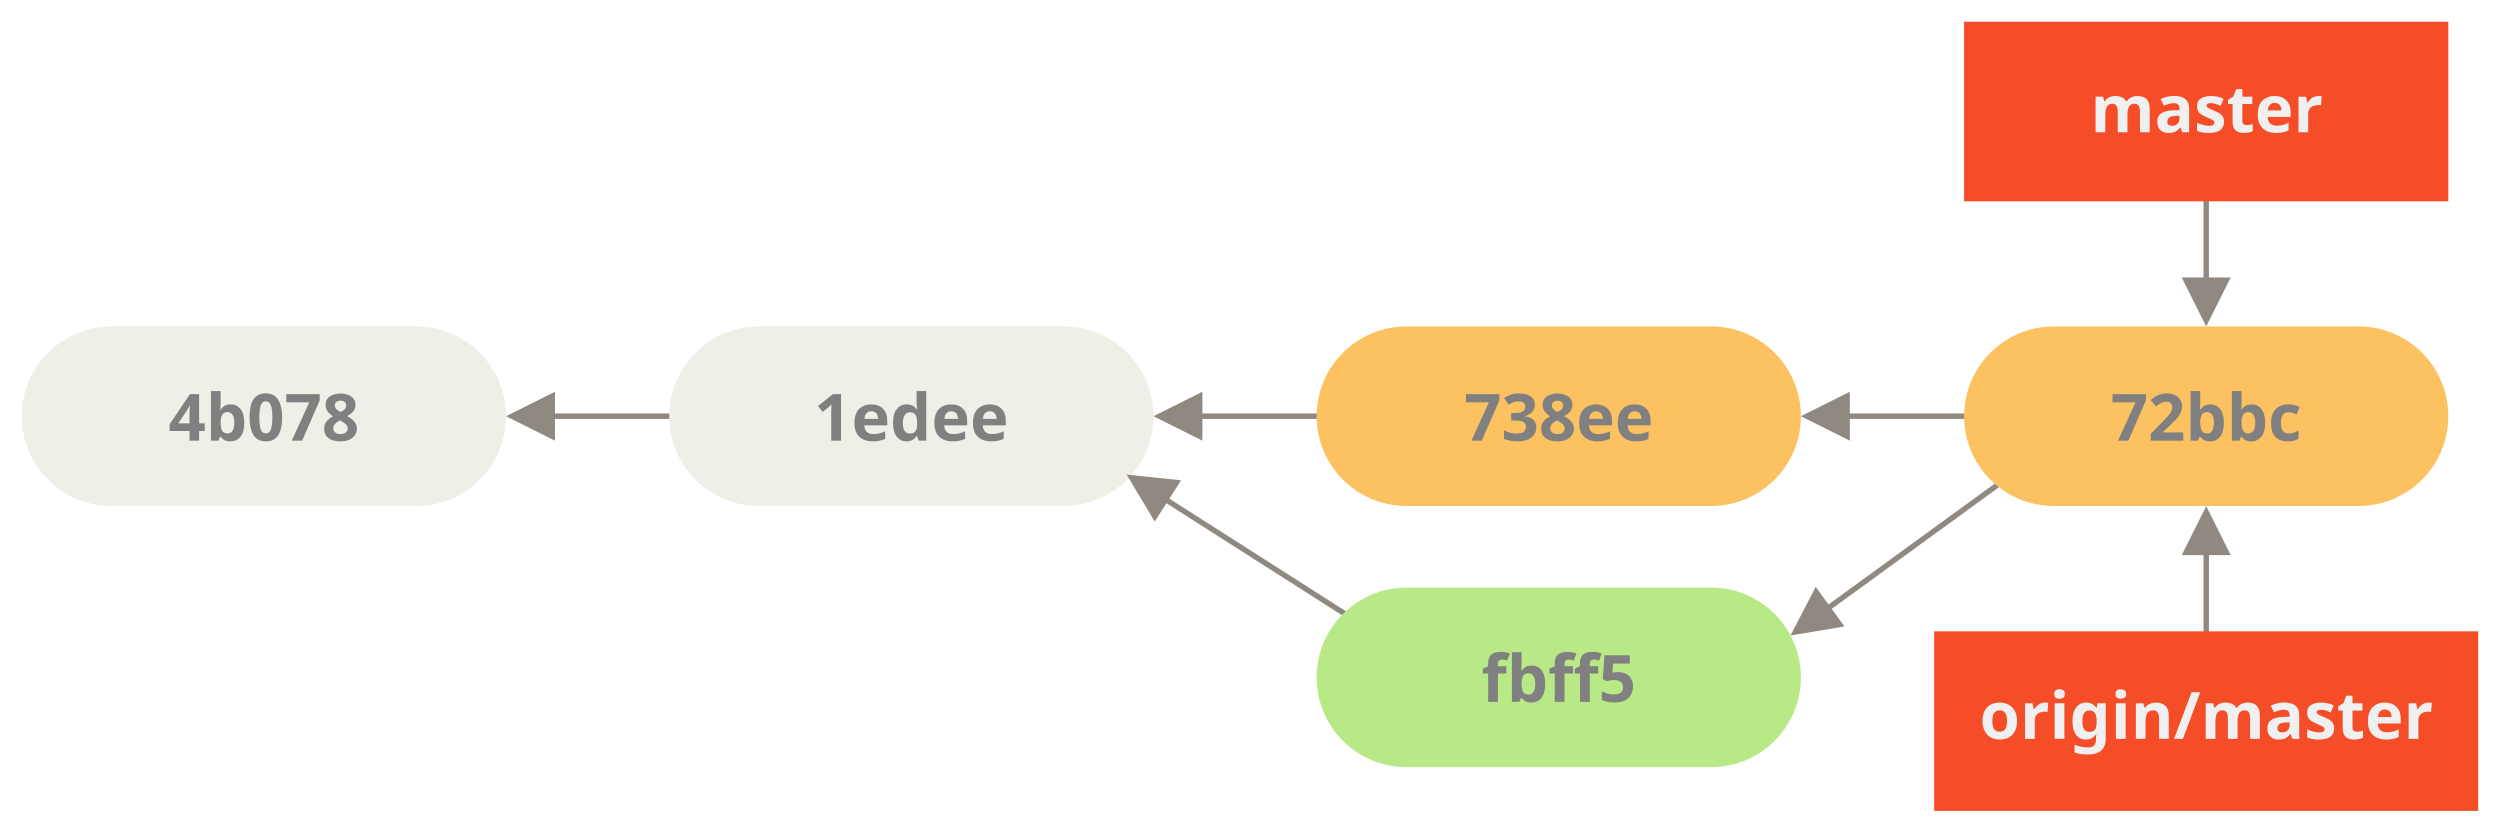
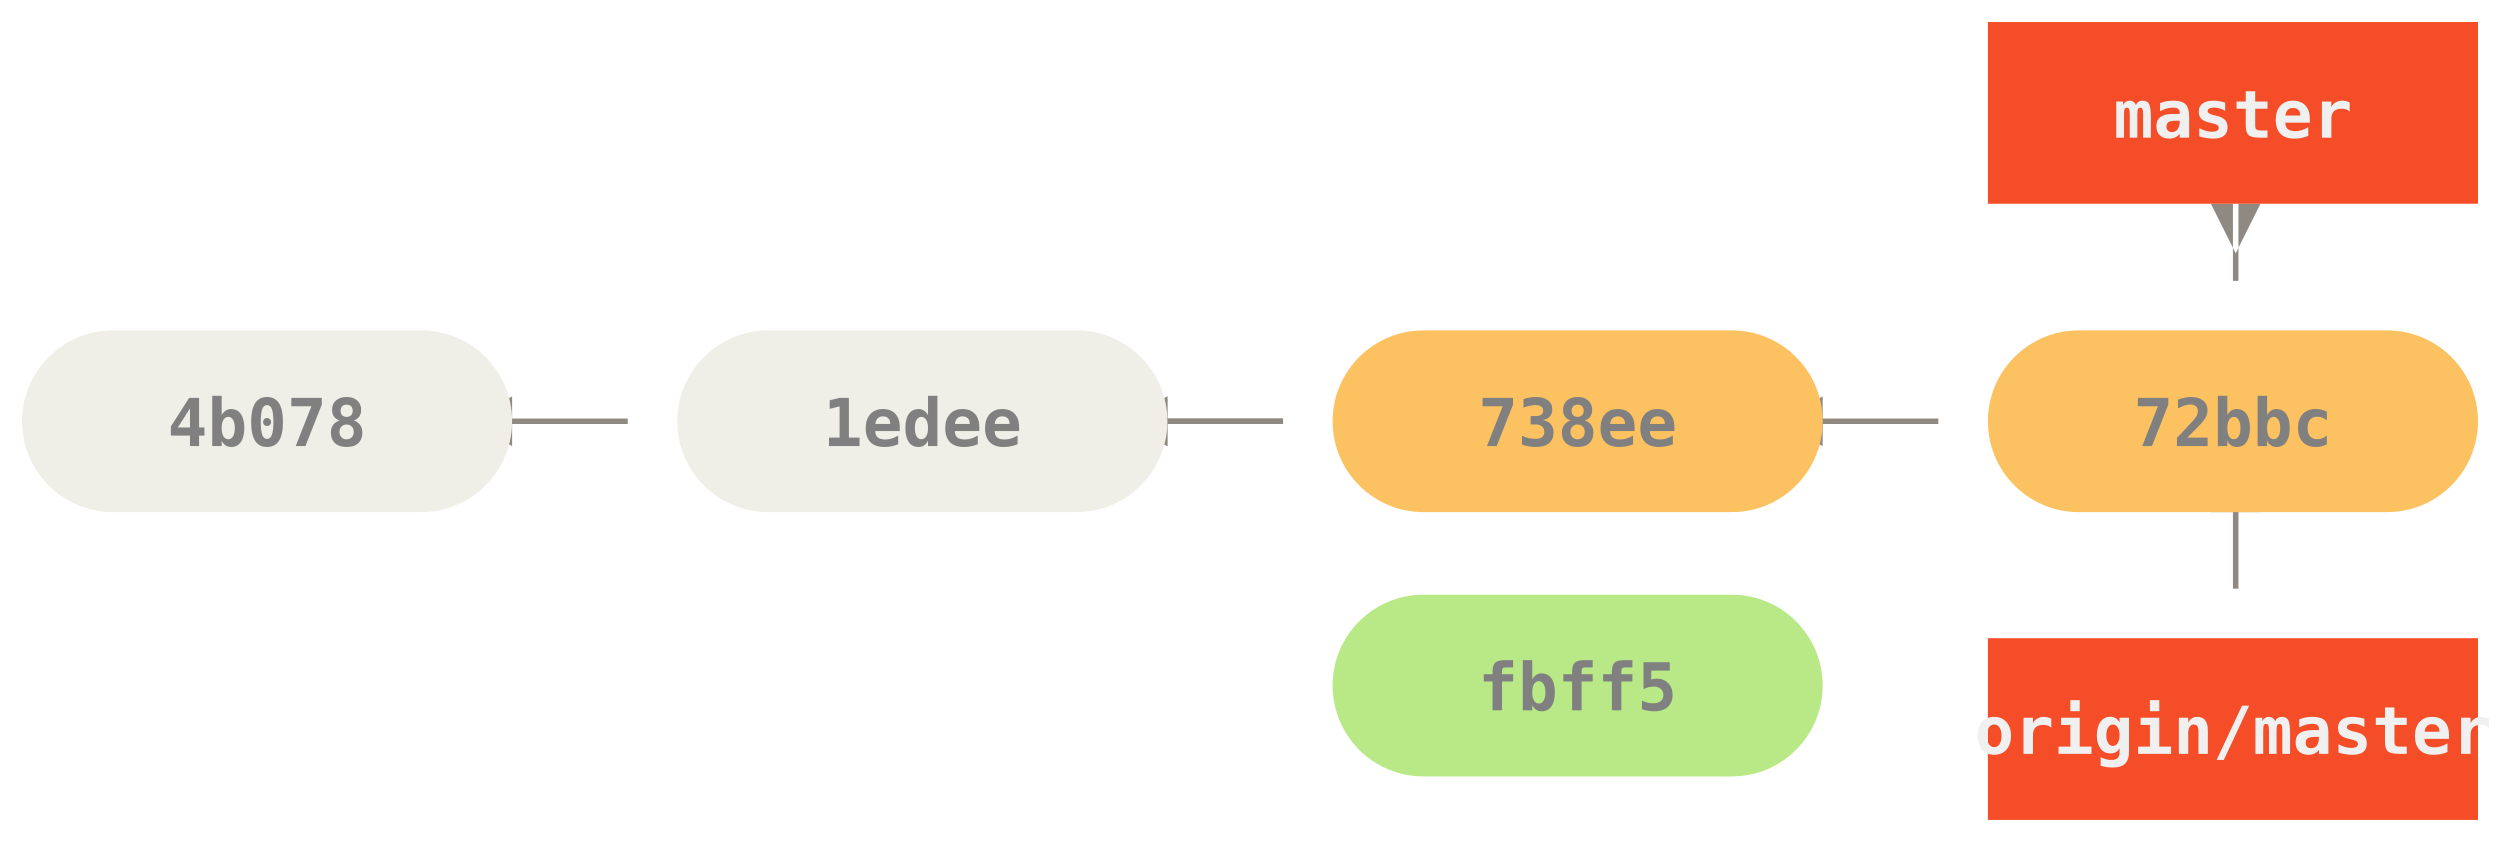
- <svg xmlns="http://www.w3.org/2000/svg" id="svg19288" version="1.1" viewBox="0 0 459.5 153.04">
-   <g id="g19484" transform="translate(-2,-7)">
-     <g id="brown" transform="translate(6,67)" style="fill-rule:evenodd;fill:none">
-       <rect id="Rectangle-1" width="89" height="33" rx="16.5" ry="16.5" style="fill-rule:evenodd;fill:#efefe7" />
-       <text id="C6" font-size="12px" font-weight="700" style="fill:#979797;font-family:'Source Code Pro';font-size:12px;font-weight:700;text-anchor:middle">
-         <tspan id="tspan19226" x="44.5" y="21" style="fill:gray">4b078</tspan>
-       </text>
-     </g>
-     <g id="Line-+-brown-2" transform="translate(95,67)" style="fill-rule:evenodd;fill:none">
-       <path id="Line" d="m9 16h45v1h-45v4l-9-4.5 9-4.5z" style="fill-rule:nonzero;fill:#8f8981" />
-       <g id="g19237" transform="translate(30)">
-         <rect id="rect19231" width="89" height="33" rx="16.5" ry="16.5" style="fill-rule:evenodd;fill:#efefe7" />
-         <text id="text19235" font-size="12px" font-weight="700" style="fill:#979797;font-family:'Source Code Pro';font-size:12px;font-weight:700;text-anchor:middle">
-           <tspan id="tspan19233" x="44.5" y="21" style="fill:gray">1edee</tspan>
-         </text>
-       </g>
-     </g>
-     <g id="Line-+-brown-3" transform="translate(214,67)" style="fill-rule:evenodd;fill:none">
-       <path id="path19240" d="m9 16h45v1h-45v4l-9-4.5 9-4.5z" style="fill-rule:nonzero;fill:#8f8981" />
-       <g id="john" transform="translate(30)">
-         <rect id="rect19242" width="89" height="33" rx="16.5" ry="16.5" style="fill-rule:evenodd;fill:#fcc161" />
-         <text id="C3'" font-size="12px" font-weight="700" style="fill:#979797;font-family:'Source Code Pro';font-size:12px;font-weight:700;text-anchor:middle">
-           <tspan id="tspan19244" x="44.5" y="21" style="fill:gray">738ee</tspan>
-         </text>
-       </g>
-     </g>
-     <g id="g19434">
-       <path id="Line-5" d="m342 83h45v1h-45v4l-9-4.5 9-4.5z" style="fill:#8f8981" />
-       <path id="Line-4" d="m338.08 118.1 48.53-35.295.588.809-48.53 35.295 2.353 3.235-9.925 1.654 4.632-8.933z" style="fill:#8f8981" />
-       <g id="g19257" transform="translate(363,67)" style="fill-rule:evenodd;fill:none">
-         <rect id="rect19251" width="89" height="33" rx="16.5" ry="16.5" style="fill-rule:evenodd;fill:#fcc161" />
-         <text id="text19255" font-size="12px" font-weight="700" style="fill:#979797;font-family:'Source Code Pro';font-size:12px;font-weight:700;text-anchor:middle">
-           <tspan id="tspan19253" x="44.5" y="21" style="fill:gray">72bbc</tspan>
-         </text>
-       </g>
-     </g>
-     <g id="g19441">
-       <path id="Line-3" d="m216.93 98.65 51.256 32.697-.538.843-51.256-32.697-2.151 3.372-5.167-8.634 10.008 1.047z" style="fill:#8f8981" />
-       <g id="jessica" transform="translate(244,115)" style="fill-rule:evenodd;fill:none">
-         <rect id="rect19260" width="89" height="33" rx="16.5" ry="16.5" style="fill-rule:evenodd;fill:#b8e986" />
-         <text id="text19264" font-size="12px" font-weight="700" style="fill:#979797;font-family:'Source Code Pro';font-size:12px;font-weight:700;text-anchor:middle">
-           <tspan id="tspan19262" x="44.5" y="21" style="fill:gray">fbff5</tspan>
-         </text>
-       </g>
-     </g>
-     <g id="g19426" transform="translate(-3.5563)">
-       <path id="Line-2" transform="translate(353.56 100.03)" d="m58 9v23h-1v-23h-4l4.5-9 4.5 9z" style="fill:#8f8981" />
-       <g id="g19395" transform="translate(4.0839 -.70976)">
-         <rect id="Rectangle-2" transform="matrix(.86207 0 0 .86842 356.97 123.75)" width="116" height="38" style="fill-rule:evenodd;fill:#f44d27" />
-         <text id="master" transform="translate(349,122)" font-size="12px" font-weight="700" style="fill-rule:evenodd;fill:#979797;font-family:'Source Code Pro';font-size:12px;font-weight:700;text-anchor:middle">
-           <tspan id="tspan19269" x="58" y="21.515" style="fill:#f0f0f0">origin/master</tspan>
-         </text>
-       </g>
-     </g>
-     <g id="g19388">
-       <path id="path19276" transform="translate(350,6)" d="m57 52v-43h1v43h4l-4.5 9-4.5-9z" style="fill:#8f8981" />
-       <g id="g19381">
-         <rect id="rect19278" transform="matrix(.76724 0 0 .86842 363 11)" width="116" height="38" style="fill-rule:evenodd;fill:#f44d27" />
-         <text id="text19282" transform="translate(349.6 9.8008)" font-size="12px" font-weight="700" style="fill-rule:evenodd;fill:#979797;font-family:'Source Code Pro';font-size:12px;font-weight:700;text-anchor:middle">
-           <tspan id="tspan19280" x="58" y="21.515" style="fill:#f0f0f0">master</tspan>
-         </text>
-       </g>
-     </g>
+ <svg xmlns="http://www.w3.org/2000/svg" version="1.1" width="908" height="305.8" viewBox="0 0 454 152.9">
+   <path d="m93 76h21v1h-21v4l-9-4.5 9-4.5z" fill="#8f8981" />
+   <path d="m212 76h21v1h-21v4l-9-4.5 9-4.5z" fill="#8f8981" />
+   <path d="m331 76h21v1h-21v4l-9-4.5 9-4.5z" fill="#8f8981" />
+   <path d="m212 76h21v1h-21v4l-9-4.5 9-4.5z" fill="#8f8981" />
+   <path d="m405.5 37v14h1v-14h4l-4.5 9-4.5-9z" fill="#8f8981" />
+   <path d="m405.5 93v13.9h1v-13.9h4l-4.5-9-4.5 9z" fill="#8f8981" />
+   <g>
+     <rect x="4" y="60" width="89" height="33" rx="16.5" ry="16.5" fill="#efefe7" />
+     <text font-size="12px" font-weight="700" font-family="'JetBrains Mono', 'Source Code Pro', monospace" text-anchor="middle">
+       <tspan x="48.5" y="81" fill="gray">4b078</tspan>
+     </text>
+   </g>
+   <g>
+     <rect x="123" y="60" width="89" height="33" rx="16.5" ry="16.5" fill="#efefe7" />
+     <text font-size="12px" font-weight="700" font-family="'JetBrains Mono', 'Source Code Pro', monospace" text-anchor="middle">
+       <tspan x="167.5" y="81" fill="gray">1edee</tspan>
+     </text>
+   </g>
+   <g>
+     <rect x="242" y="60" width="89" height="33" rx="16.5" ry="16.5" fill="#fcc161" />
+     <text font-size="12px" font-weight="700" font-family="'JetBrains Mono', 'Source Code Pro', monospace" text-anchor="middle">
+       <tspan x="286.5" y="81" fill="gray">738ee</tspan>
+     </text>
+   </g>
+   <g>
+     <rect x="361" y="60" width="89" height="33" rx="16.5" ry="16.5" fill="#fcc161" />
+     <text font-size="12px" font-weight="700" font-family="'JetBrains Mono', 'Source Code Pro', monospace" text-anchor="middle">
+       <tspan x="405.5" y="81" fill="gray">72bbc</tspan>
+     </text>
+   </g>
+   <g>
+     <rect x="242" y="108" width="89" height="33" rx="16.5" ry="16.5" fill="#b8e986" />
+     <text font-size="12px" font-weight="700" font-family="'JetBrains Mono', 'Source Code Pro', monospace" text-anchor="middle">
+       <tspan x="286.5" y="129" fill="gray">fbff5</tspan>
+     </text>
+   </g>
+   <g>
+     <rect x="361" y="115.9" width="89" height="33" fill="#f44d27" />
+     <text font-size="12px" font-weight="700" font-family="'JetBrains Mono', 'Source Code Pro', monospace" text-anchor="middle">
+       <tspan x="405.5" y="136.9" fill="#f0f0f0">origin/master</tspan>
+     </text>
+   </g>
+   <g>
+     <rect x="361" y="4" width="89" height="33" fill="#f44d27" />
+     <text font-size="12px" font-weight="700" font-family="'JetBrains Mono', 'Source Code Pro', monospace" text-anchor="middle">
+       <tspan x="405.5" y="25" fill="#f0f0f0">master</tspan>
+     </text>
  </g>
</svg>
